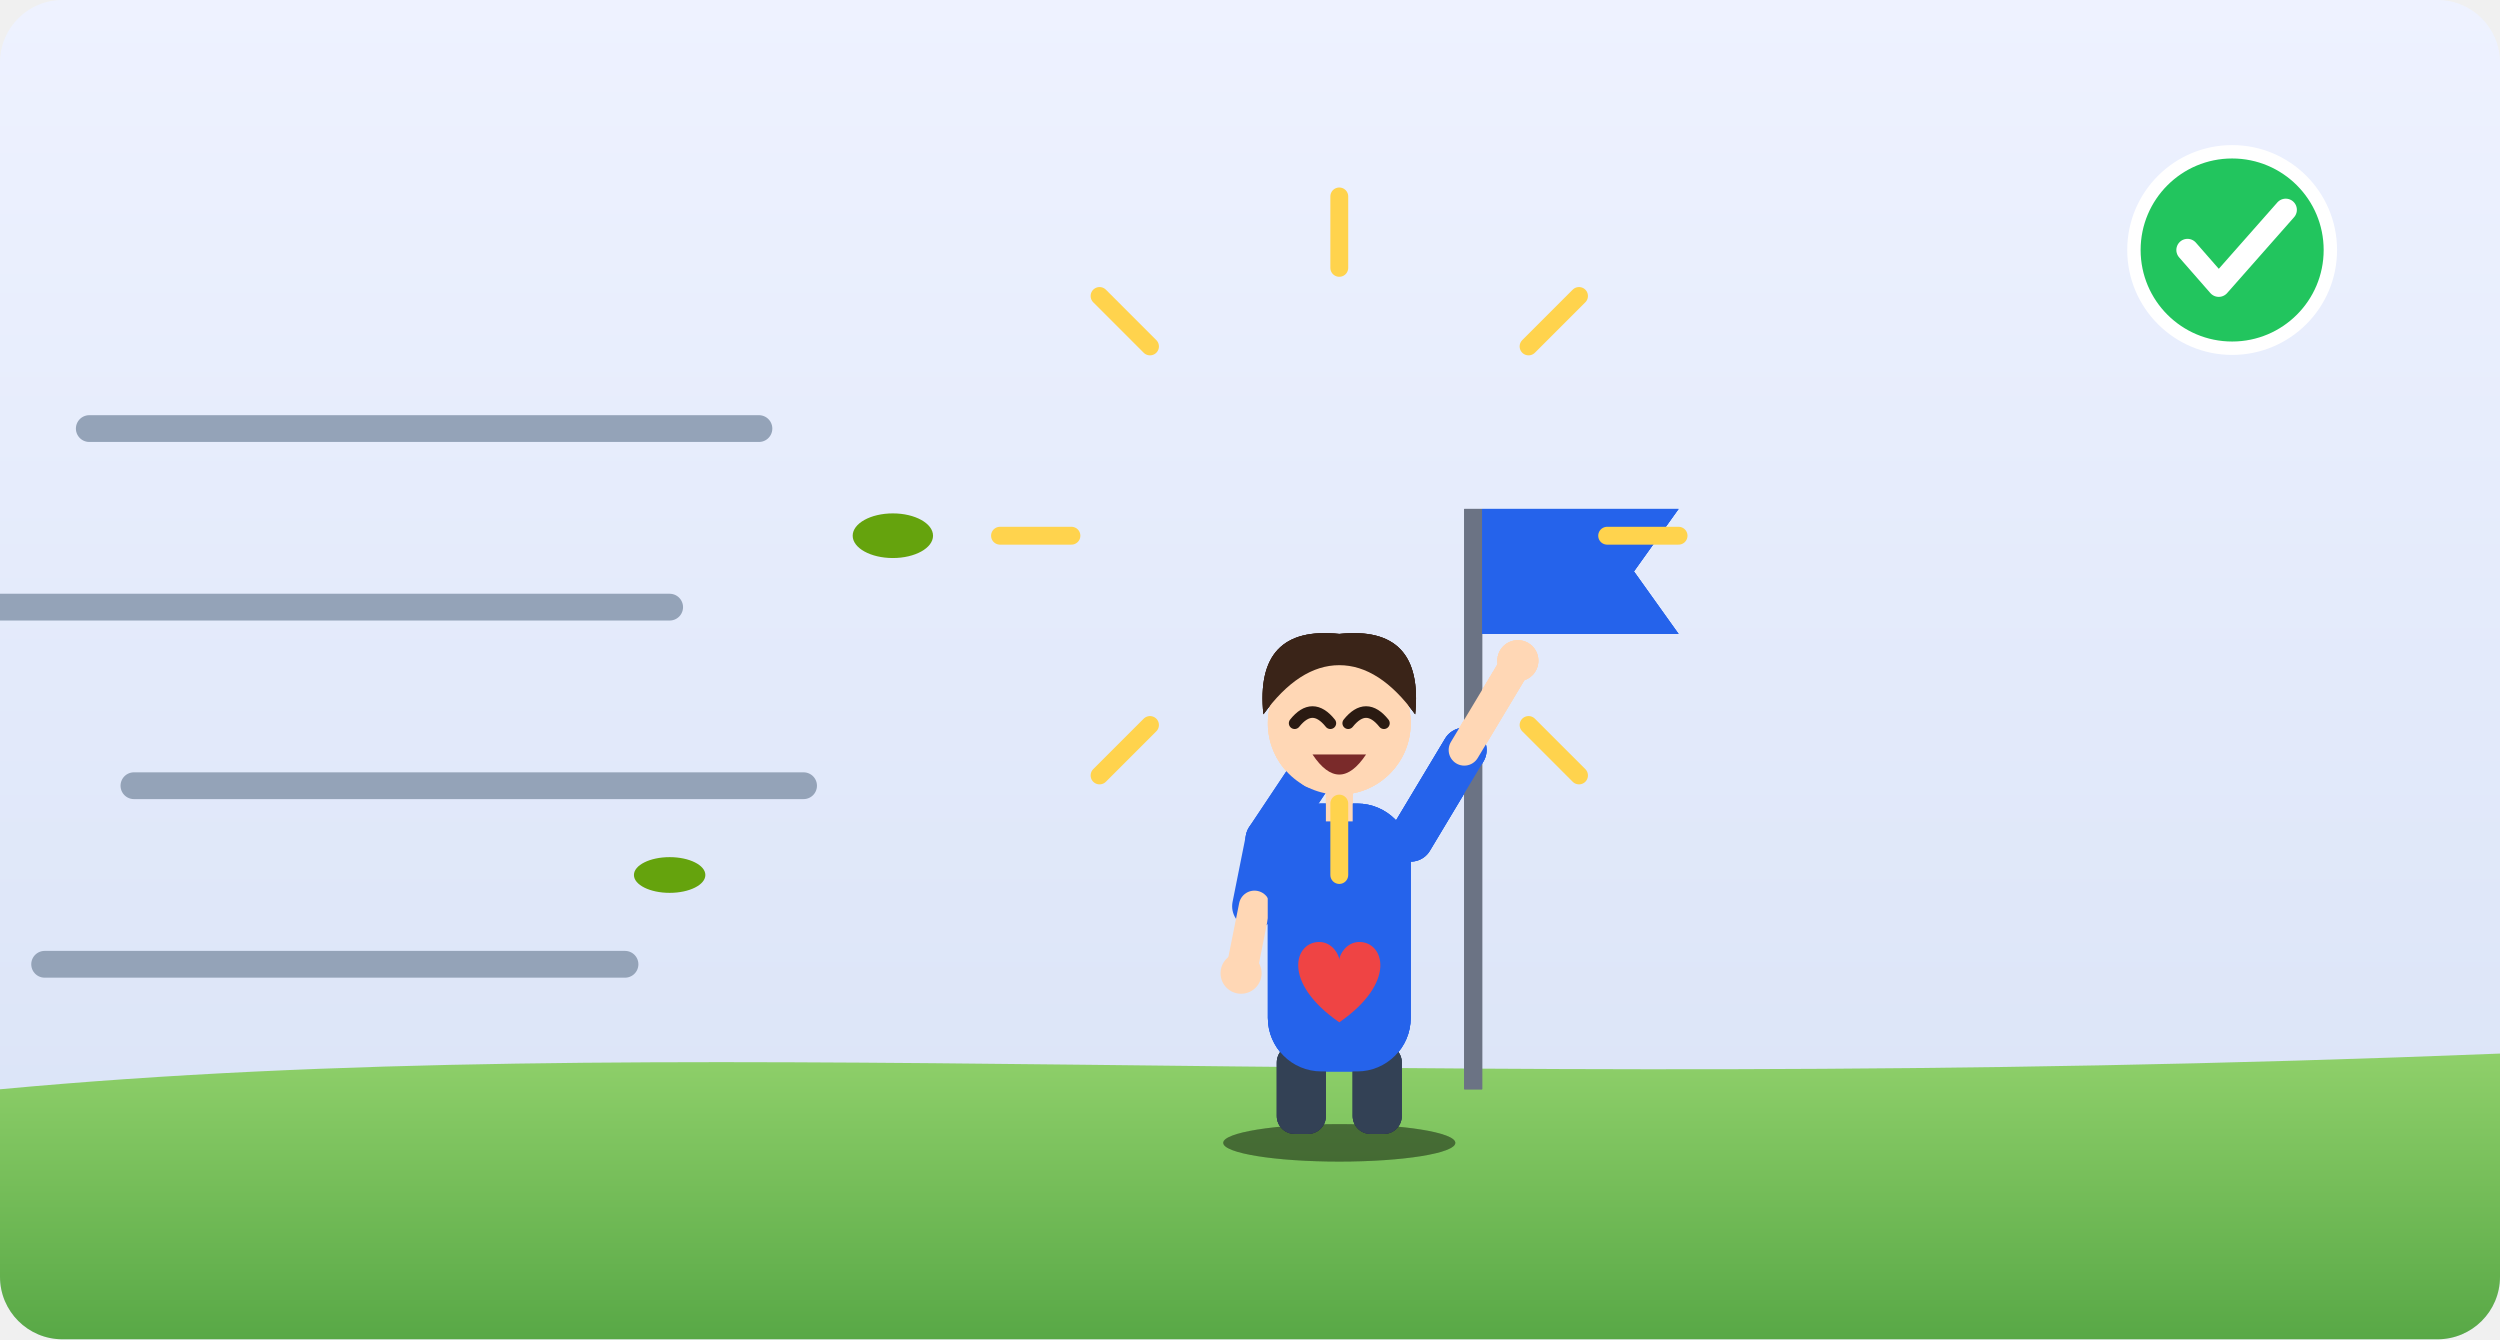
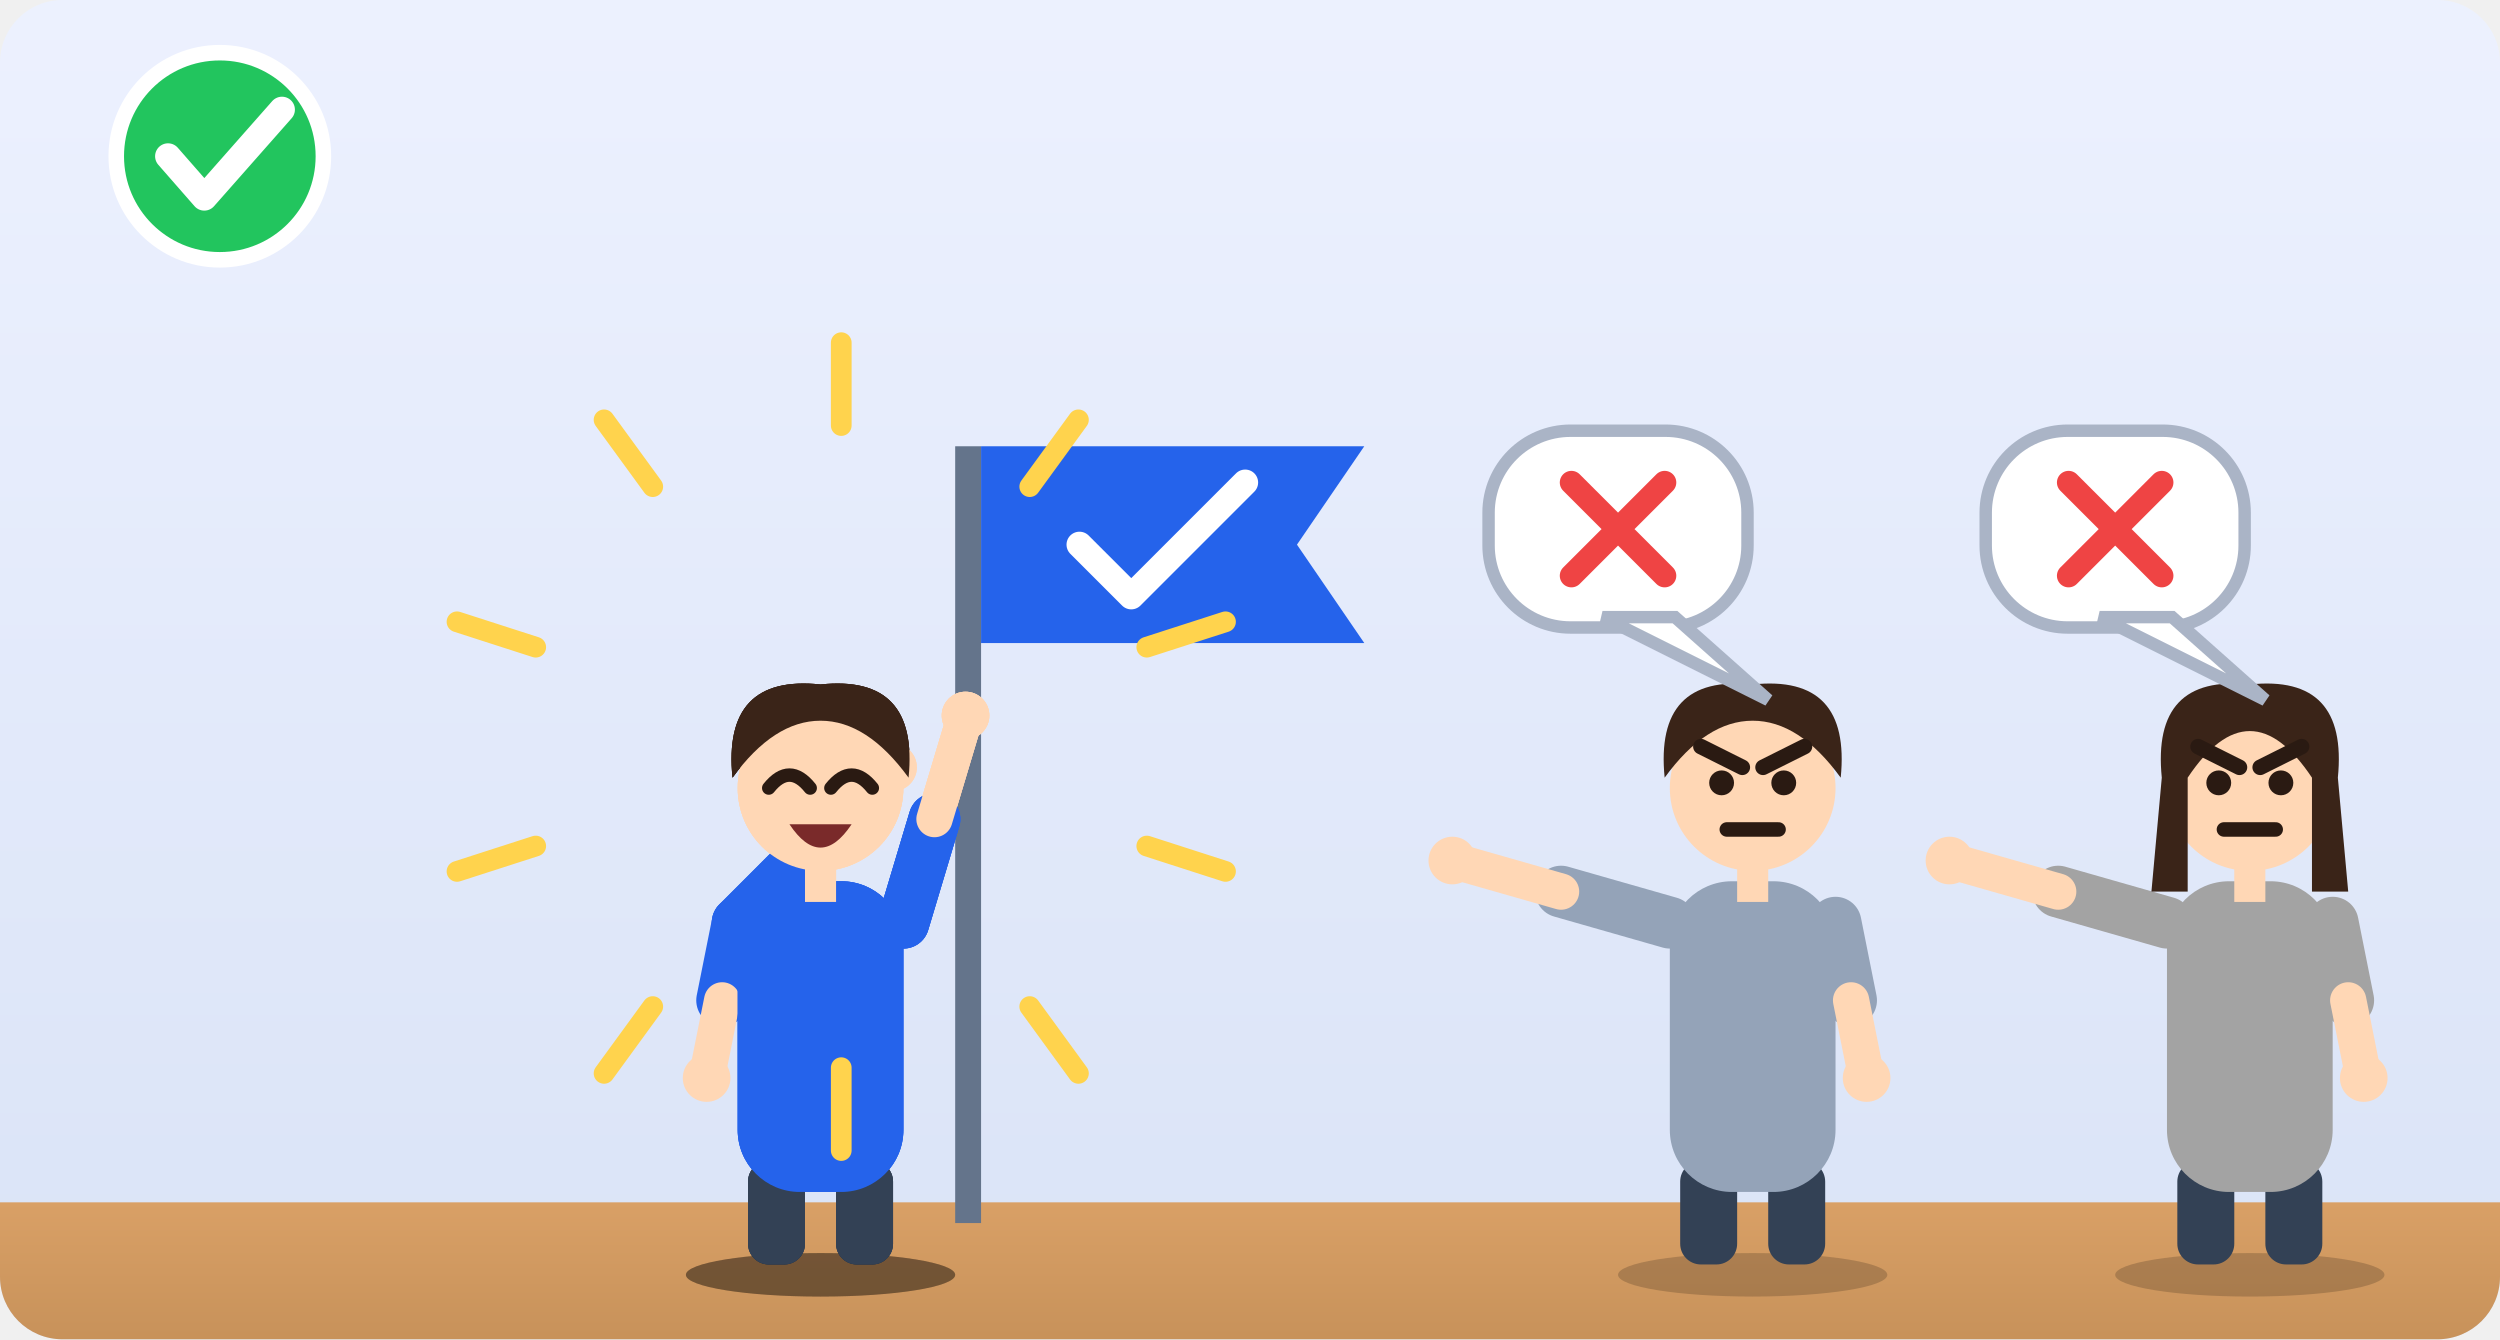
- <svg xmlns="http://www.w3.org/2000/svg" data-n="3" data-t="1" data-c="#2563eb" viewBox="0 0 560 300" role="img" aria-label="거센 바람에도 깃발을 꽉 붙잡고 꿈쩍하지 않는 굳은 확신">
+ <svg xmlns="http://www.w3.org/2000/svg" data-n="3" data-t="1" data-c="#2563eb" viewBox="0 0 560 300" role="img" aria-label="모두가 '아니야(X)'라고 해도 내 깃발(✓)을 꽉 붙잡고 흔들리지 않는 확신">
  <defs>
    <clipPath id="conviction_clip">
      <rect width="560" height="300" rx="14" />
    </clipPath>
    <linearGradient id="conviction_sky" x1="0" y1="0" x2="0" y2="1">
      <stop offset="0" stop-color="#eef2ff" />
      <stop offset="1" stop-color="#d8e2f6" />
    </linearGradient>
    <linearGradient id="conviction_gr" x1="0" y1="0" x2="0" y2="1">
-       <stop offset="0" stop-color="#8fd06a" />
-       <stop offset="1" stop-color="#58a846" />
+       <stop offset="0" stop-color="#d9a066" />
+       <stop offset="1" stop-color="#b98650" />
    </linearGradient>
  </defs>
  <g clip-path="url(#conviction_clip)">
-     <rect width="560" height="300" fill="url(#conviction_sky)" />
-     <path d="M0 244C150 230 310 246 560 236V300H0Z" fill="url(#conviction_gr)" />
-     <g class="vs up" data-s="1" data-e="1">
-       <g transform="translate(330 244)">
-         <rect x="-2" y="-130" width="4" height="130" fill="#6b7384" />
-         <path d="M2 -130H46L36 -116L46 -102H2Z" fill="#2563eb" />
+     <g transform="translate(-25 -23) scale(1.16)">
+       <rect width="560" height="300" fill="url(#conviction_sky)" />
+       <rect x="0" y="252" width="560" height="48" fill="url(#conviction_gr)" />
+       <g class="vs up" data-s="1">
+         <rect x="206" y="106" width="5" height="150" fill="#64748b" />
+         <path d="M211 106H285L272 125L285 144H211Z" fill="#2563eb" />
+         <path d="M230 125L240 135L262 113" fill="none" stroke="#fff" stroke-width="5" stroke-linecap="round" stroke-linejoin="round" />
      </g>
-       <g transform="translate(300 244)">
-         <ellipse cx="0" cy="12" rx="26" ry="4.2" fill="#000" fill-opacity="0.18" />
-         <rect x="-14" y="-10" width="11" height="20" rx="4" fill="#334155" />
-         <rect x="3" y="-10" width="11" height="20" rx="4" fill="#334155" />
-         <rect x="-16" y="-64" width="32" height="60" rx="12" fill="#2563eb" />
-         <path d="M-16 -56L-19 -41" fill="none" stroke="#2563eb" stroke-width="10" stroke-linecap="round" stroke-linejoin="round" />
-         <path d="M-19 -41L-22 -26" fill="none" stroke="#ffd7b5" stroke-width="7" stroke-linecap="round" stroke-linejoin="round" />
-         <circle cx="-22" cy="-26" r="4.6" fill="#ffd7b5" />
-         <path d="M16 -56L28 -76" fill="none" stroke="#2563eb" stroke-width="10" stroke-linecap="round" stroke-linejoin="round" />
-         <path d="M28 -76L40 -96" fill="none" stroke="#ffd7b5" stroke-width="7" stroke-linecap="round" stroke-linejoin="round" />
-         <circle cx="40" cy="-96" r="4.6" fill="#ffd7b5" />
-         <rect x="-3" y="-68" width="6" height="8" fill="#ffd7b5" />
-         <circle cx="0" cy="-82" r="16" fill="#ffd7b5" />
-         <path d="M-17 -84Q-19 -104 0 -102Q19 -104 17 -84Q9 -95 0 -95Q-9 -95 -17 -84Z" fill="#3a2418" />
-         <circle cx="-6" cy="-83" r="2.4" fill="#2a1a12" />
-         <circle cx="6" cy="-83" r="2.4" fill="#2a1a12" />
-         <path d="M-6 -75Q0 -69 6 -75" fill="none" stroke="#2a1a12" stroke-width="2.8" stroke-linecap="round" stroke-linejoin="round" />
+       <g class="vs up" data-s="1" data-e="1">
+         <g transform="translate(180 254)">
+           <ellipse cx="0" cy="12" rx="26" ry="4.2" fill="#000" fill-opacity="0.18" />
+           <rect x="-14" y="-10" width="11" height="20" rx="4" fill="#334155" />
+           <rect x="3" y="-10" width="11" height="20" rx="4" fill="#334155" />
+           <rect x="-16" y="-64" width="32" height="60" rx="12" fill="#2563eb" />
+           <path d="M-16 -56L-19 -41" fill="none" stroke="#2563eb" stroke-width="10" stroke-linecap="round" stroke-linejoin="round" />
+           <path d="M-19 -41L-22 -26" fill="none" stroke="#ffd7b5" stroke-width="7" stroke-linecap="round" stroke-linejoin="round" />
+           <circle cx="-22" cy="-26" r="4.6" fill="#ffd7b5" />
+           <path d="M16 -56L22 -76" fill="none" stroke="#2563eb" stroke-width="10" stroke-linecap="round" stroke-linejoin="round" />
+           <path d="M22 -76L28 -96" fill="none" stroke="#ffd7b5" stroke-width="7" stroke-linecap="round" stroke-linejoin="round" />
+           <circle cx="28" cy="-96" r="4.6" fill="#ffd7b5" />
+           <rect x="-3" y="-68" width="6" height="8" fill="#ffd7b5" />
+           <circle cx="0" cy="-82" r="16" fill="#ffd7b5" />
+           <path d="M-17 -84Q-19 -104 0 -102Q19 -104 17 -84Q9 -95 0 -95Q-9 -95 -17 -84Z" fill="#3a2418" />
+           <circle cx="-6" cy="-83" r="2.4" fill="#2a1a12" />
+           <circle cx="6" cy="-83" r="2.4" fill="#2a1a12" />
+           <path d="M-6 -75Q0 -69 6 -75" fill="none" stroke="#2a1a12" stroke-width="2.8" stroke-linecap="round" stroke-linejoin="round" />
+         </g>
      </g>
-     </g>
-     <g class="vs" data-s="2" data-e="2">
-       <g transform="translate(330 244)">
-         <rect x="-2" y="-130" width="4" height="130" fill="#6b7384" />
-         <path d="M2 -130H46L36 -116L46 -102H2Z" fill="#2563eb" />
+       <g class="vs up" data-s="2">
+         <g transform="translate(360 254)">
+           <ellipse cx="0" cy="12" rx="26" ry="4.2" fill="#000" fill-opacity="0.18" />
+           <rect x="-14" y="-10" width="11" height="20" rx="4" fill="#334155" />
+           <rect x="3" y="-10" width="11" height="20" rx="4" fill="#334155" />
+           <rect x="-16" y="-64" width="32" height="60" rx="12" fill="#94a3b8" />
+           <path d="M-16 -56L-37 -62" fill="none" stroke="#94a3b8" stroke-width="10" stroke-linecap="round" stroke-linejoin="round" />
+           <path d="M-37 -62L-58 -68" fill="none" stroke="#ffd7b5" stroke-width="7" stroke-linecap="round" stroke-linejoin="round" />
+           <circle cx="-58" cy="-68" r="4.6" fill="#ffd7b5" />
+           <path d="M16 -56L19 -41" fill="none" stroke="#94a3b8" stroke-width="10" stroke-linecap="round" stroke-linejoin="round" />
+           <path d="M19 -41L22 -26" fill="none" stroke="#ffd7b5" stroke-width="7" stroke-linecap="round" stroke-linejoin="round" />
+           <circle cx="22" cy="-26" r="4.6" fill="#ffd7b5" />
+           <rect x="-3" y="-68" width="6" height="8" fill="#ffd7b5" />
+           <circle cx="0" cy="-82" r="16" fill="#ffd7b5" />
+           <path d="M-17 -84Q-19 -104 0 -102Q19 -104 17 -84Q9 -95 0 -95Q-9 -95 -17 -84Z" fill="#3a2418" />
+           <circle cx="-6" cy="-83" r="2.4" fill="#2a1a12" />
+           <circle cx="6" cy="-83" r="2.4" fill="#2a1a12" />
+           <path d="M-10 -90L-2 -86M10 -90L2 -86" fill="none" stroke="#2a1a12" stroke-width="3" stroke-linecap="round" stroke-linejoin="round" />
+           <path d="M-5 -74H5" fill="none" stroke="#2a1a12" stroke-width="2.8" stroke-linecap="round" stroke-linejoin="round" />
+         </g>
+         <g transform="translate(456 254)">
+           <ellipse cx="0" cy="12" rx="26" ry="4.2" fill="#000" fill-opacity="0.18" />
+           <rect x="-14" y="-10" width="11" height="20" rx="4" fill="#334155" />
+           <rect x="3" y="-10" width="11" height="20" rx="4" fill="#334155" />
+           <rect x="-16" y="-64" width="32" height="60" rx="12" fill="#a3a3a3" />
+           <path d="M-16 -56L-37 -62" fill="none" stroke="#a3a3a3" stroke-width="10" stroke-linecap="round" stroke-linejoin="round" />
+           <path d="M-37 -62L-58 -68" fill="none" stroke="#ffd7b5" stroke-width="7" stroke-linecap="round" stroke-linejoin="round" />
+           <circle cx="-58" cy="-68" r="4.6" fill="#ffd7b5" />
+           <path d="M16 -56L19 -41" fill="none" stroke="#a3a3a3" stroke-width="10" stroke-linecap="round" stroke-linejoin="round" />
+           <path d="M19 -41L22 -26" fill="none" stroke="#ffd7b5" stroke-width="7" stroke-linecap="round" stroke-linejoin="round" />
+           <circle cx="22" cy="-26" r="4.6" fill="#ffd7b5" />
+           <rect x="-3" y="-68" width="6" height="8" fill="#ffd7b5" />
+           <circle cx="0" cy="-82" r="16" fill="#ffd7b5" />
+           <path d="M-17 -84Q-19 -104 0 -102Q19 -104 17 -84L19 -62L12 -62L12 -84Q6 -93 0 -93Q-6 -93 -12 -84L-12 -62L-19 -62Z" fill="#3a2418" />
+           <circle cx="-6" cy="-83" r="2.4" fill="#2a1a12" />
+           <circle cx="6" cy="-83" r="2.4" fill="#2a1a12" />
+           <path d="M-10 -90L-2 -86M10 -90L2 -86" fill="none" stroke="#2a1a12" stroke-width="3" stroke-linecap="round" stroke-linejoin="round" />
+           <path d="M-5 -74H5" fill="none" stroke="#2a1a12" stroke-width="2.8" stroke-linecap="round" stroke-linejoin="round" />
+         </g>
+         <g transform="translate(334 122)">
+           <rect x="-25" y="-19" width="50" height="38" rx="15.833" fill="#fff" stroke="#aab4c6" stroke-width="2.4" />
+           <path d="M11 17L29 33L-3 17Z" fill="#fff" stroke="#aab4c6" stroke-width="2.4" />
+         </g>
+         <path d="M325 113L343 131M343 113L325 131" fill="none" stroke="#ef4444" stroke-width="4.5" stroke-linecap="round" stroke-linejoin="round" />
+         <g transform="translate(430 122)">
+           <rect x="-25" y="-19" width="50" height="38" rx="15.833" fill="#fff" stroke="#aab4c6" stroke-width="2.4" />
+           <path d="M11 17L29 33L-3 17Z" fill="#fff" stroke="#aab4c6" stroke-width="2.4" />
+         </g>
+         <path d="M421 113L439 131M439 113L421 131" fill="none" stroke="#ef4444" stroke-width="4.5" stroke-linecap="round" stroke-linejoin="round" />
      </g>
-       <g transform="translate(300 244)">
-         <ellipse cx="0" cy="12" rx="26" ry="4.2" fill="#000" fill-opacity="0.18" />
-         <rect x="-14" y="-10" width="11" height="20" rx="4" fill="#334155" />
-         <rect x="3" y="-10" width="11" height="20" rx="4" fill="#334155" />
-         <rect x="-16" y="-64" width="32" height="60" rx="12" fill="#2563eb" />
-         <path d="M-16 -56L-6 -71" fill="none" stroke="#2563eb" stroke-width="10" stroke-linecap="round" stroke-linejoin="round" />
-         <path d="M-6 -71L4 -86" fill="none" stroke="#ffd7b5" stroke-width="7" stroke-linecap="round" stroke-linejoin="round" />
-         <circle cx="4" cy="-86" r="4.6" fill="#ffd7b5" />
-         <path d="M16 -56L28 -76" fill="none" stroke="#2563eb" stroke-width="10" stroke-linecap="round" stroke-linejoin="round" />
-         <path d="M28 -76L40 -96" fill="none" stroke="#ffd7b5" stroke-width="7" stroke-linecap="round" stroke-linejoin="round" />
-         <circle cx="40" cy="-96" r="4.6" fill="#ffd7b5" />
-         <rect x="-3" y="-68" width="6" height="8" fill="#ffd7b5" />
-         <circle cx="0" cy="-82" r="16" fill="#ffd7b5" />
-         <path d="M-17 -84Q-19 -104 0 -102Q19 -104 17 -84Q9 -95 0 -95Q-9 -95 -17 -84Z" fill="#3a2418" />
-         <circle cx="-6" cy="-83" r="2.4" fill="#2a1a12" />
-         <circle cx="6" cy="-83" r="2.4" fill="#2a1a12" />
-         <path d="M-10 -90L-2 -86M10 -90L2 -86" fill="none" stroke="#2a1a12" stroke-width="3" stroke-linecap="round" stroke-linejoin="round" />
-         <path d="M-5 -74H5" fill="none" stroke="#2a1a12" stroke-width="2.8" stroke-linecap="round" stroke-linejoin="round" />
+       <g class="vs" data-s="2" data-e="2">
+         <g transform="translate(180 254)">
+           <ellipse cx="0" cy="12" rx="26" ry="4.2" fill="#000" fill-opacity="0.18" />
+           <rect x="-14" y="-10" width="11" height="20" rx="4" fill="#334155" />
+           <rect x="3" y="-10" width="11" height="20" rx="4" fill="#334155" />
+           <rect x="-16" y="-64" width="32" height="60" rx="12" fill="#2563eb" />
+           <path d="M-16 -56L-1 -71" fill="none" stroke="#2563eb" stroke-width="10" stroke-linecap="round" stroke-linejoin="round" />
+           <path d="M-1 -71L14 -86" fill="none" stroke="#ffd7b5" stroke-width="7" stroke-linecap="round" stroke-linejoin="round" />
+           <circle cx="14" cy="-86" r="4.6" fill="#ffd7b5" />
+           <path d="M16 -56L22 -76" fill="none" stroke="#2563eb" stroke-width="10" stroke-linecap="round" stroke-linejoin="round" />
+           <path d="M22 -76L28 -96" fill="none" stroke="#ffd7b5" stroke-width="7" stroke-linecap="round" stroke-linejoin="round" />
+           <circle cx="28" cy="-96" r="4.6" fill="#ffd7b5" />
+           <rect x="-3" y="-68" width="6" height="8" fill="#ffd7b5" />
+           <circle cx="0" cy="-82" r="16" fill="#ffd7b5" />
+           <path d="M-17 -84Q-19 -104 0 -102Q19 -104 17 -84Q9 -95 0 -95Q-9 -95 -17 -84Z" fill="#3a2418" />
+           <circle cx="-6" cy="-83" r="2.4" fill="#2a1a12" />
+           <circle cx="6" cy="-83" r="2.4" fill="#2a1a12" />
+           <path d="M-10 -90L-2 -86M10 -90L2 -86" fill="none" stroke="#2a1a12" stroke-width="3" stroke-linecap="round" stroke-linejoin="round" />
+           <path d="M-5 -74H5" fill="none" stroke="#2a1a12" stroke-width="2.8" stroke-linecap="round" stroke-linejoin="round" />
+         </g>
      </g>
-     </g>
-     <g class="vs wipe" data-s="2">
-       <path d="M20 96H170M0 136H150M30 176H180M10 216H140" fill="none" stroke="#94a3b8" stroke-width="6" stroke-linecap="round" stroke-linejoin="round" />
-       <ellipse cx="200" cy="120" rx="9" ry="5" fill="#65a30d" />
-       <ellipse cx="150" cy="196" rx="8" ry="4" fill="#65a30d" />
-     </g>
-     <g class="vs pop" data-s="3">
-       <g transform="translate(330 244)">
-         <rect x="-2" y="-130" width="4" height="130" fill="#6b7384" />
-         <path d="M2 -130H46L36 -116L46 -102H2Z" fill="#2563eb" />
-       </g>
-       <g transform="translate(300 244)">
-         <ellipse cx="0" cy="12" rx="26" ry="4.2" fill="#000" fill-opacity="0.18" />
-         <rect x="-14" y="-10" width="11" height="20" rx="4" fill="#334155" />
-         <rect x="3" y="-10" width="11" height="20" rx="4" fill="#334155" />
-         <rect x="-16" y="-64" width="32" height="60" rx="12" fill="#2563eb" />
-         <path d="M-16 -56L-6 -71" fill="none" stroke="#2563eb" stroke-width="10" stroke-linecap="round" stroke-linejoin="round" />
-         <path d="M-6 -71L4 -86" fill="none" stroke="#ffd7b5" stroke-width="7" stroke-linecap="round" stroke-linejoin="round" />
-         <circle cx="4" cy="-86" r="4.6" fill="#ffd7b5" />
-         <path d="M16 -56L28 -76" fill="none" stroke="#2563eb" stroke-width="10" stroke-linecap="round" stroke-linejoin="round" />
-         <path d="M28 -76L40 -96" fill="none" stroke="#ffd7b5" stroke-width="7" stroke-linecap="round" stroke-linejoin="round" />
-         <circle cx="40" cy="-96" r="4.6" fill="#ffd7b5" />
-         <rect x="-3" y="-68" width="6" height="8" fill="#ffd7b5" />
-         <circle cx="0" cy="-82" r="16" fill="#ffd7b5" />
-         <path d="M-17 -84Q-19 -104 0 -102Q19 -104 17 -84Q9 -95 0 -95Q-9 -95 -17 -84Z" fill="#3a2418" />
-         <path d="M-10 -82Q-6 -87 -2 -82M2 -82Q6 -87 10 -82" fill="none" stroke="#2a1a12" stroke-width="2.6" stroke-linecap="round" stroke-linejoin="round" />
-         <path d="M-6 -75Q0 -66 6 -75Z" fill="#7a2a2a" />
-       </g>
-       <path d="M300 60L300 44M342.4 77.6L353.7 66.3M360 120L376 120M342.4 162.4L353.7 173.7M300 180L300 196M257.6 162.4L246.3 173.7M240 120L224 120M257.6 77.6L246.3 66.3" fill="none" stroke="#ffd34d" stroke-width="4" stroke-linecap="round" stroke-linejoin="round" />
-       <path transform="translate(300 222) scale(0.5)" d="M0 14C-26 -4 -20 -22 -9 -22C-3 -22 0 -16 0 -14C0 -16 3 -22 9 -22C20 -22 26 -4 0 14Z" fill="#ef4444" />
-       <g transform="translate(500 56)">
-         <circle r="22" fill="#22c55e" stroke="#fff" stroke-width="3" />
-         <path d="M-10 0L-3 8L12 -9" stroke="#fff" stroke-width="5" stroke-linecap="round" stroke-linejoin="round" fill="none" />
+       <g class="vs pop" data-s="3">
+         <g transform="translate(180 254)">
+           <ellipse cx="0" cy="12" rx="26" ry="4.2" fill="#000" fill-opacity="0.18" />
+           <rect x="-14" y="-10" width="11" height="20" rx="4" fill="#334155" />
+           <rect x="3" y="-10" width="11" height="20" rx="4" fill="#334155" />
+           <rect x="-16" y="-64" width="32" height="60" rx="12" fill="#2563eb" />
+           <path d="M-16 -56L-1 -71" fill="none" stroke="#2563eb" stroke-width="10" stroke-linecap="round" stroke-linejoin="round" />
+           <path d="M-1 -71L14 -86" fill="none" stroke="#ffd7b5" stroke-width="7" stroke-linecap="round" stroke-linejoin="round" />
+           <circle cx="14" cy="-86" r="4.6" fill="#ffd7b5" />
+           <path d="M16 -56L22 -76" fill="none" stroke="#2563eb" stroke-width="10" stroke-linecap="round" stroke-linejoin="round" />
+           <path d="M22 -76L28 -96" fill="none" stroke="#ffd7b5" stroke-width="7" stroke-linecap="round" stroke-linejoin="round" />
+           <circle cx="28" cy="-96" r="4.6" fill="#ffd7b5" />
+           <rect x="-3" y="-68" width="6" height="8" fill="#ffd7b5" />
+           <circle cx="0" cy="-82" r="16" fill="#ffd7b5" />
+           <path d="M-17 -84Q-19 -104 0 -102Q19 -104 17 -84Q9 -95 0 -95Q-9 -95 -17 -84Z" fill="#3a2418" />
+           <path d="M-10 -82Q-6 -87 -2 -82M2 -82Q6 -87 10 -82" fill="none" stroke="#2a1a12" stroke-width="2.6" stroke-linecap="round" stroke-linejoin="round" />
+           <path d="M-6 -75Q0 -66 6 -75Z" fill="#7a2a2a" />
+         </g>
+         <path d="M184 102L184 86M220.4 113.8L229.8 100.9M243 144.8L258.2 139.9M243 183.2L258.2 188.1M220.4 214.2L229.8 227.1M184 226L184 242M147.6 214.2L138.2 227.1M125 183.2L109.8 188.1M125 144.8L109.8 139.9M147.6 113.8L138.2 100.9" fill="none" stroke="#ffd34d" stroke-width="4" stroke-linecap="round" stroke-linejoin="round" />
+         <g transform="translate(64 50)">
+           <circle r="20" fill="#22c55e" stroke="#fff" stroke-width="3" />
+           <path d="M-10 0L-3 8L12 -9" stroke="#fff" stroke-width="5" stroke-linecap="round" stroke-linejoin="round" fill="none" />
+         </g>
      </g>
    </g>
  </g>
</svg>
